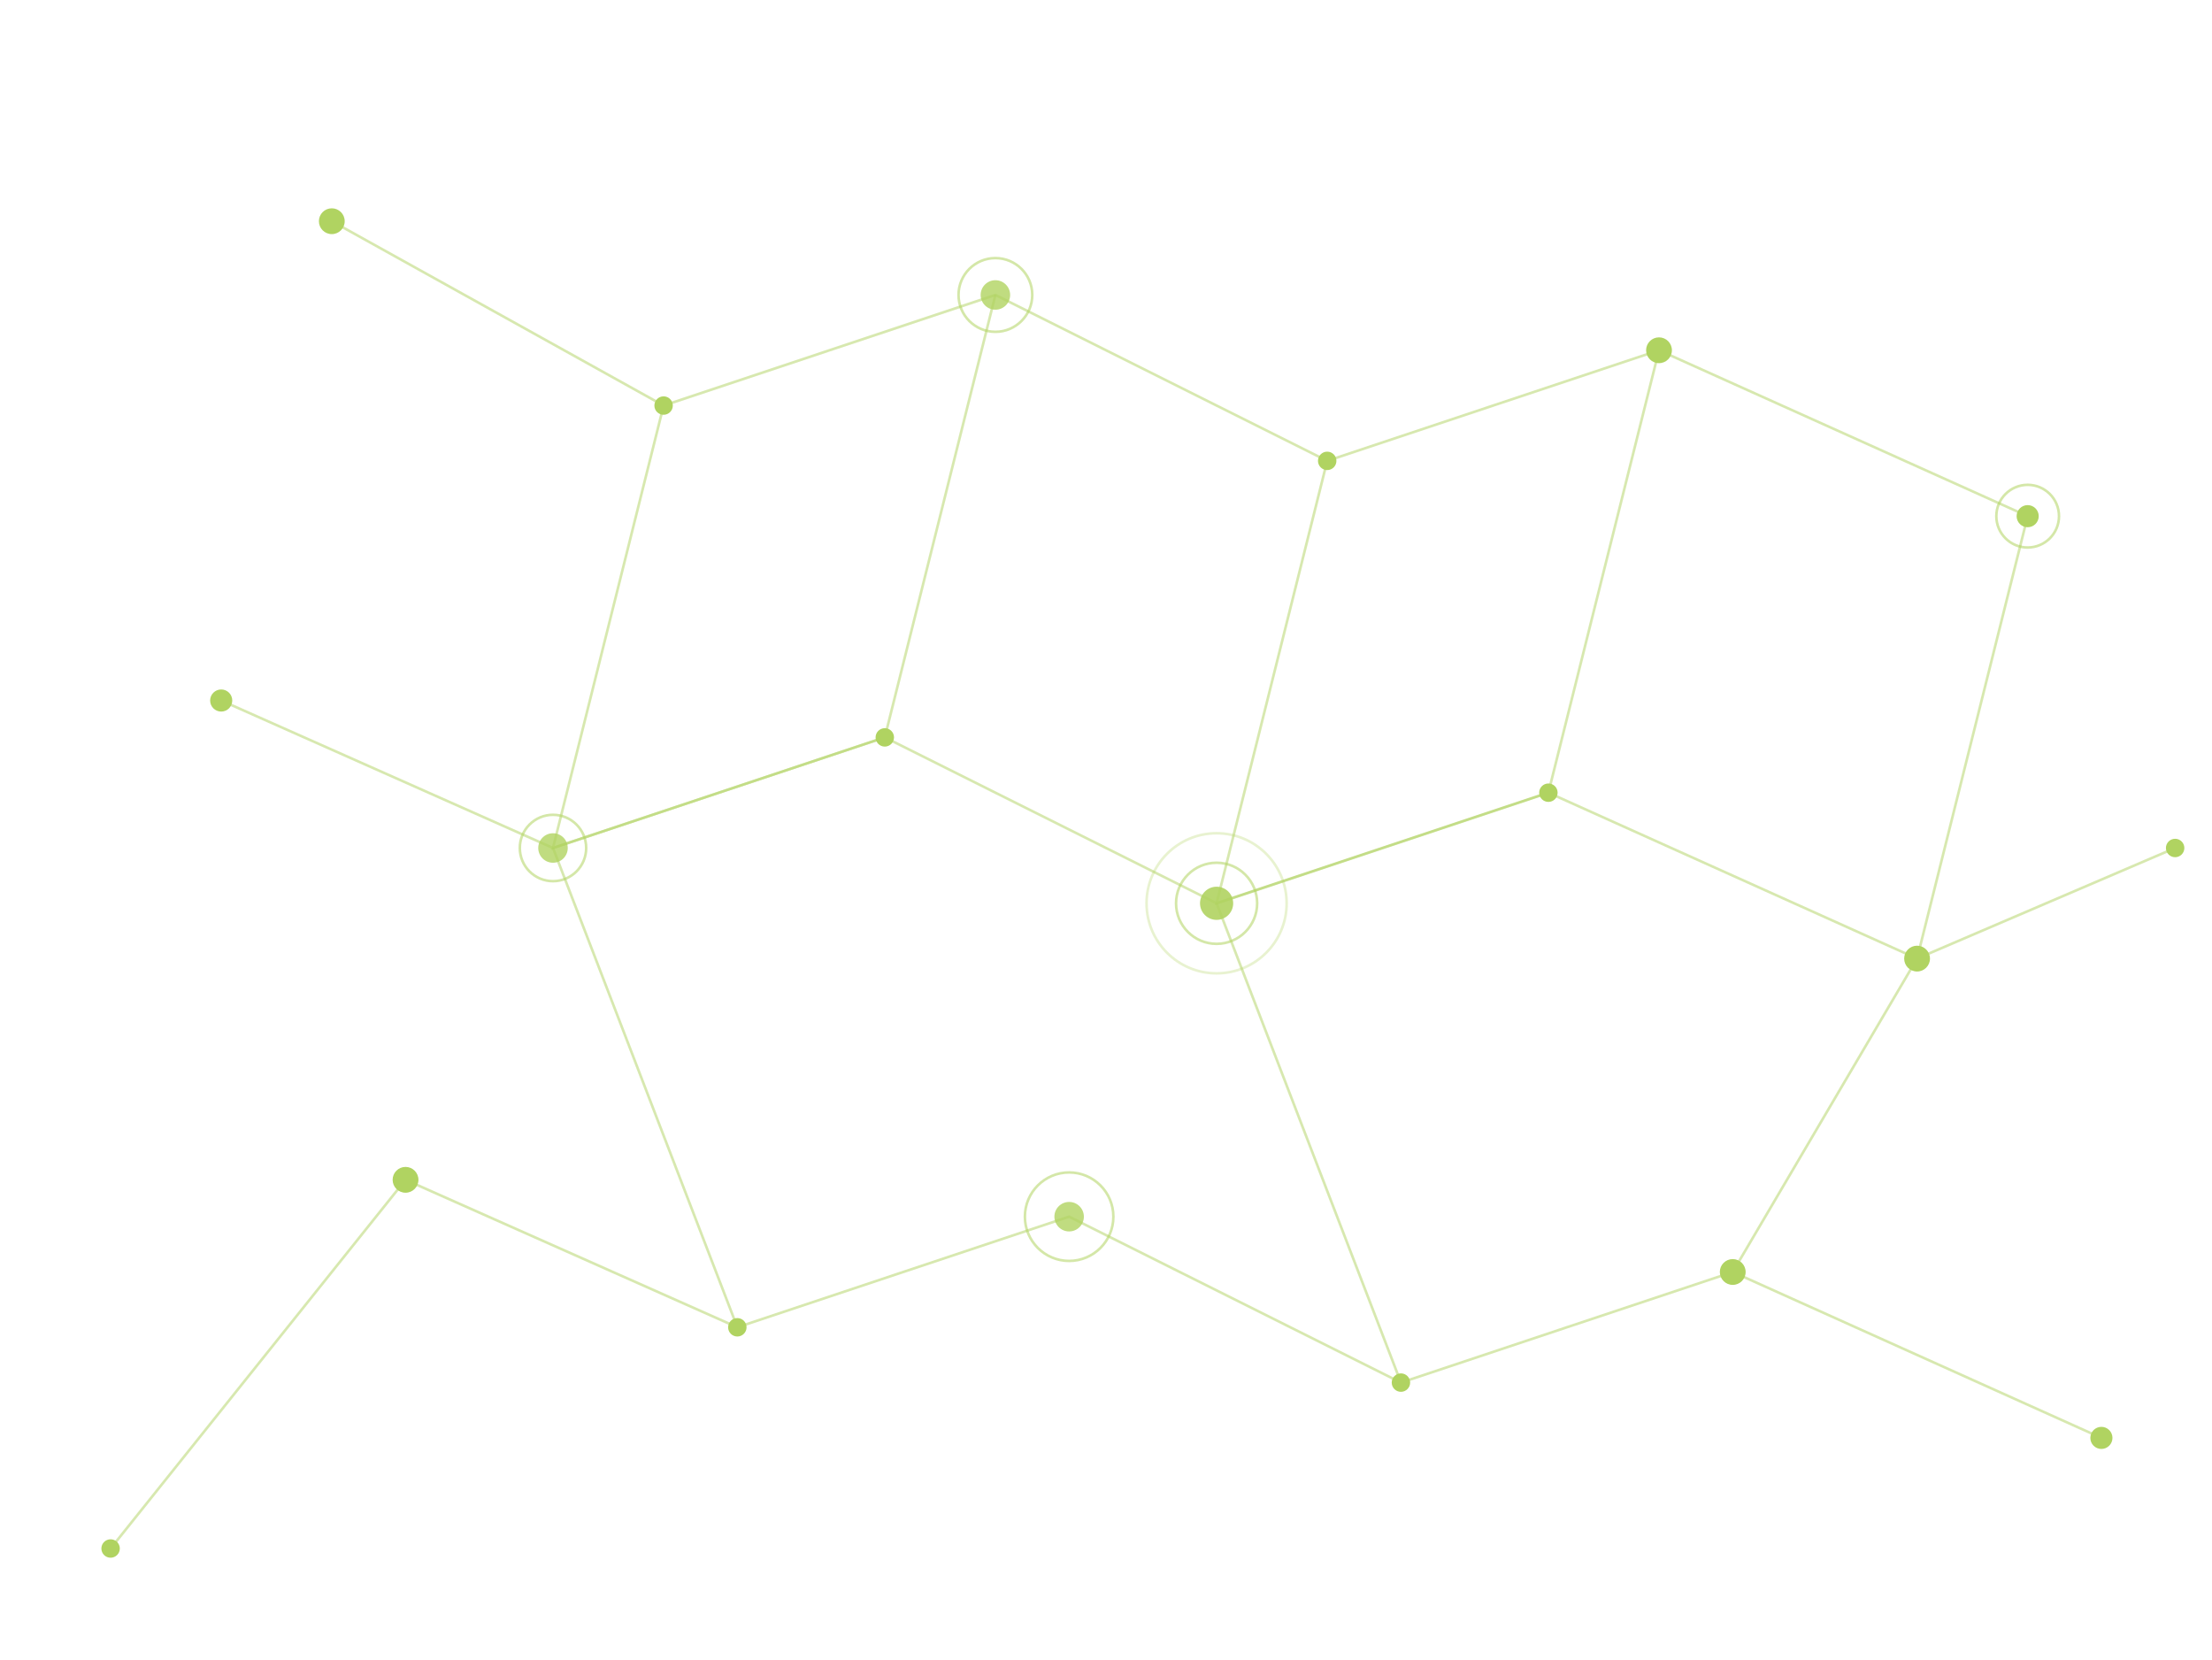
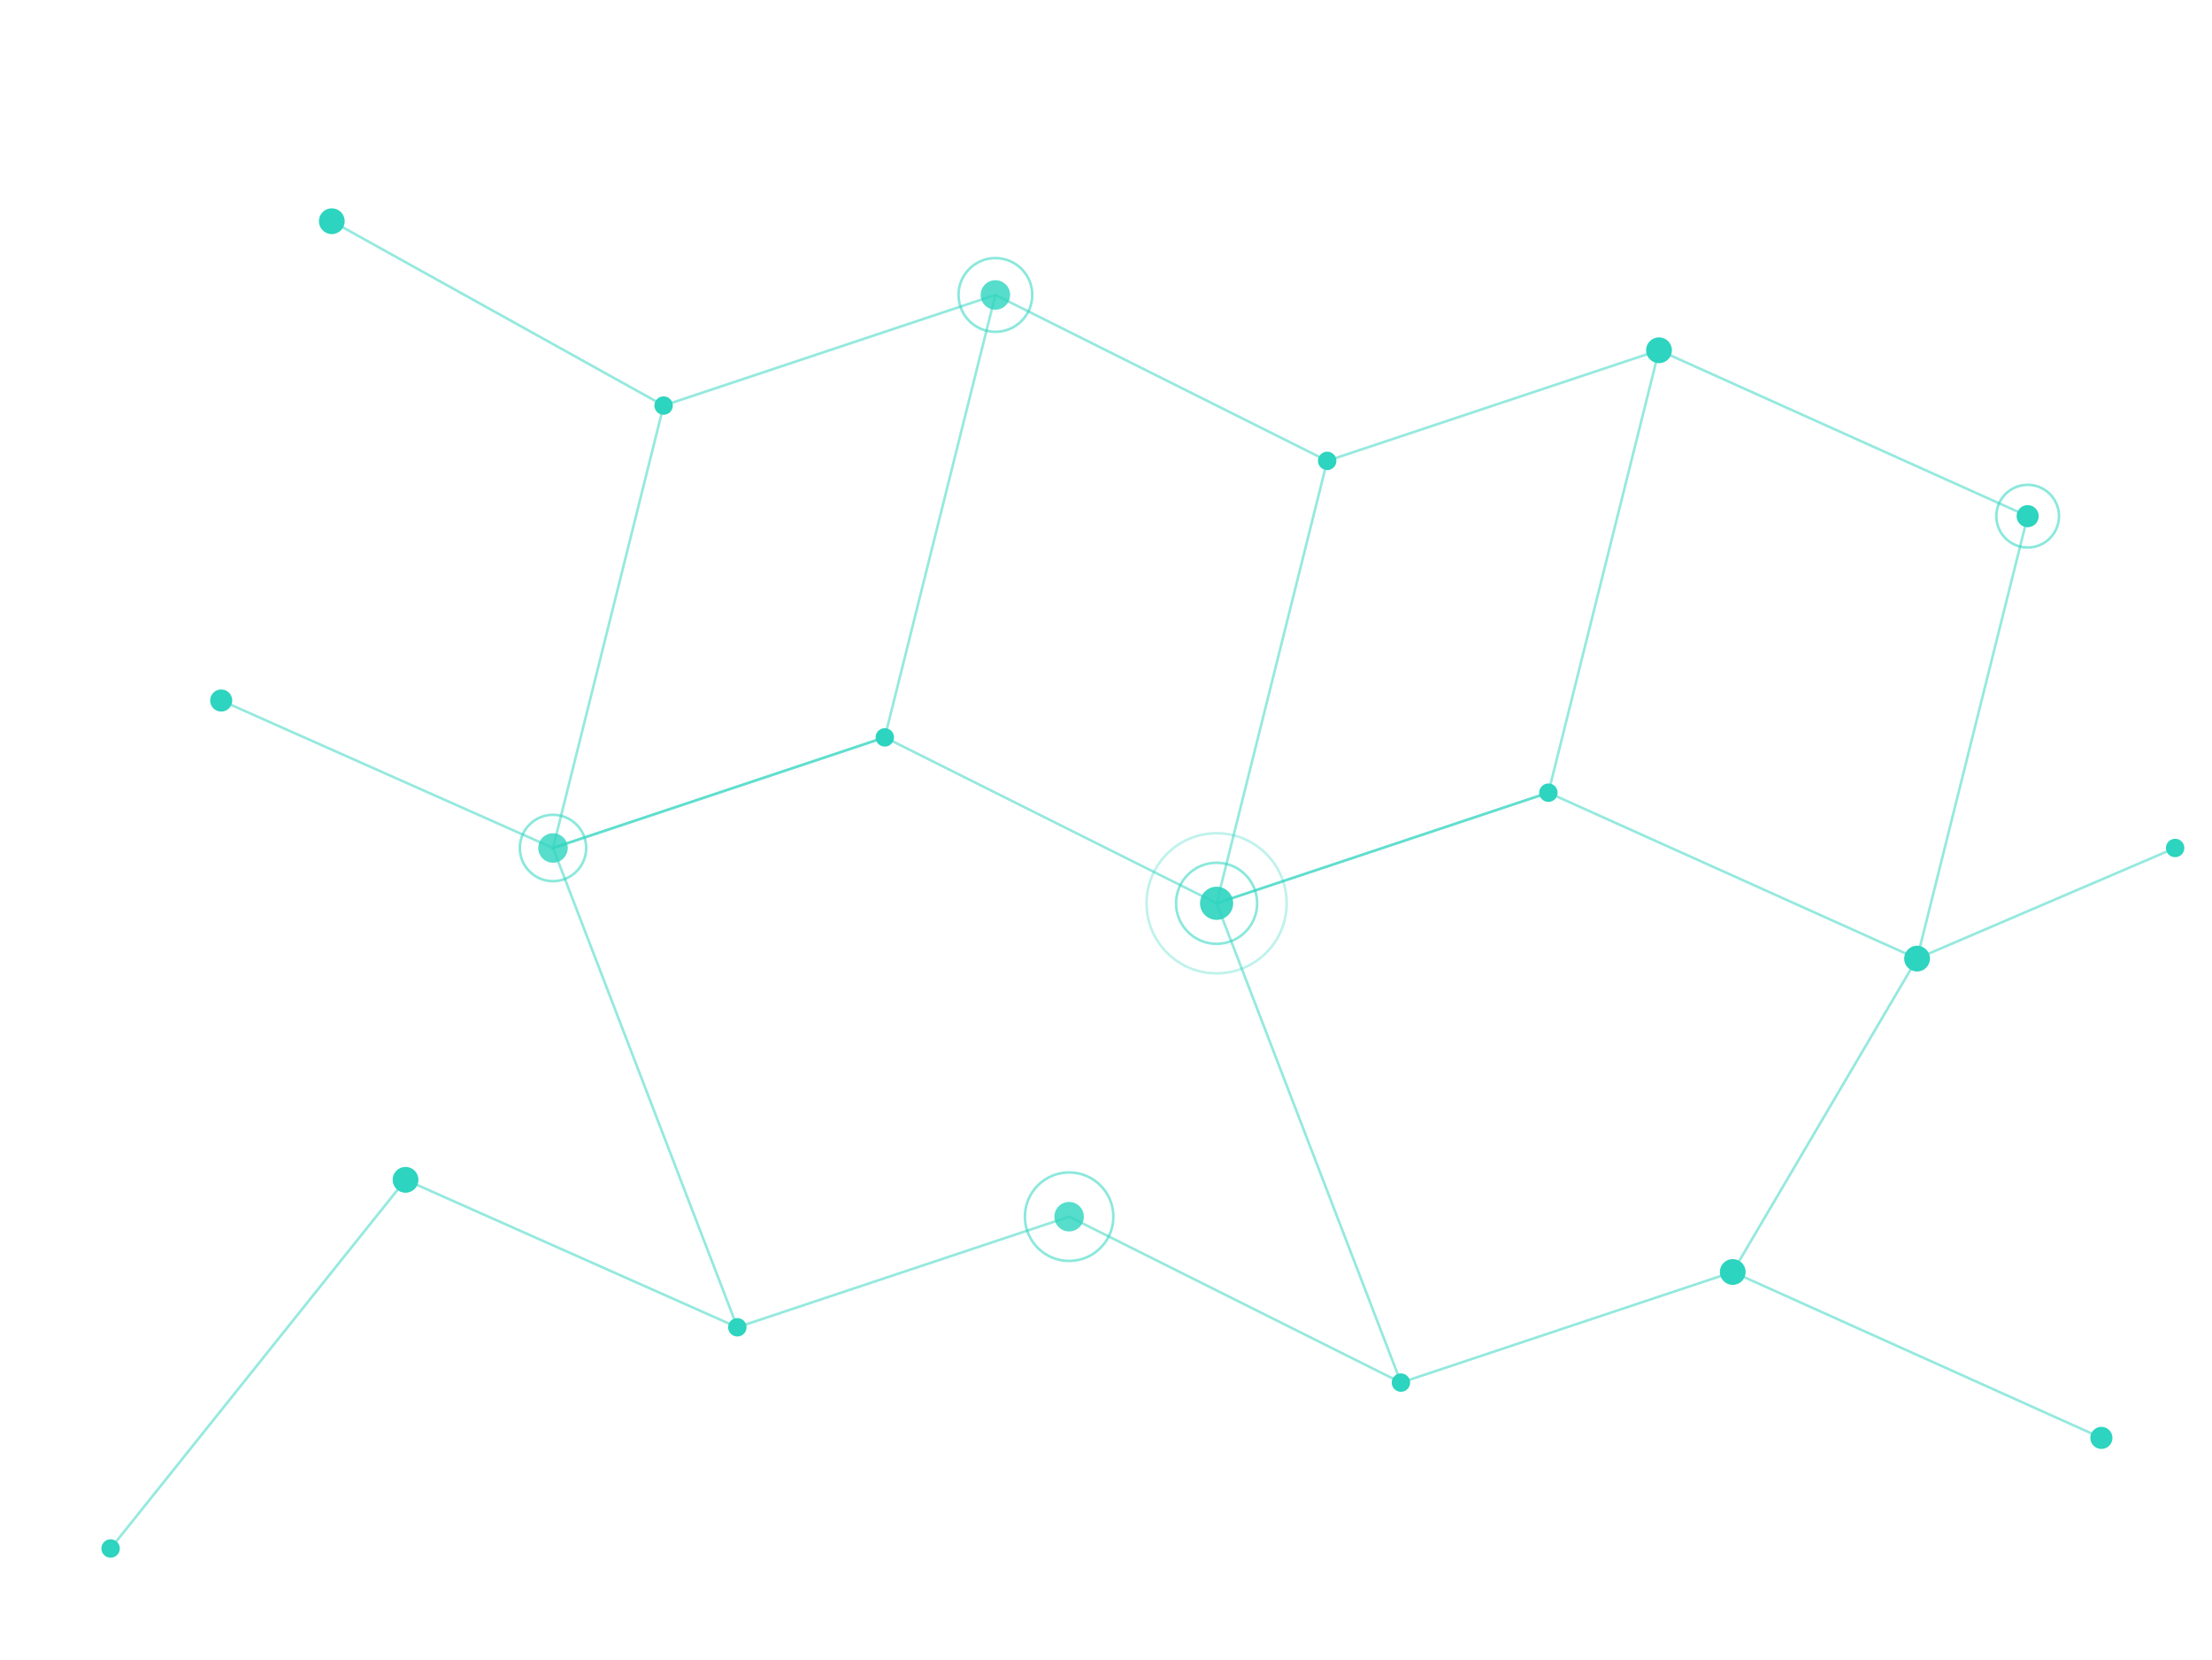
<svg xmlns="http://www.w3.org/2000/svg" viewBox="0 0 1200 900" fill="none">
-   <g stroke="#B0D361" stroke-opacity="0.5" stroke-width="1.4">
+   <g stroke="#2DD4BF" stroke-opacity="0.5" stroke-width="1.4">
    <path d="M180 120 360 220 540 160 720 250 900 190 1100 280" />
    <path d="M120 380 300 460 480 400 660 490 840 430 1040 520 1180 460" />
    <path d="M220 640 400 720 580 660 760 750 940 690 1140 780" />
    <path d="M360 220 300 460 480 400 540 160" />
    <path d="M720 250 660 490 840 430 900 190" />
    <path d="M400 720 300 460" />
    <path d="M760 750 660 490" />
    <path d="M1040 520 940 690" />
    <path d="M60 840 220 640" />
    <path d="M1100 280 1040 520" />
  </g>
-   <g fill="#B0D361">
+   <g fill="#2DD4BF">
    <circle cx="180" cy="120" r="7" />
    <circle cx="360" cy="220" r="5" />
    <circle cx="540" cy="160" r="8" fill-opacity="0.8" />
    <circle cx="720" cy="250" r="5" />
    <circle cx="900" cy="190" r="7" />
    <circle cx="1100" cy="280" r="6" />
    <circle cx="120" cy="380" r="6" />
    <circle cx="300" cy="460" r="8" fill-opacity="0.8" />
    <circle cx="480" cy="400" r="5" />
    <circle cx="660" cy="490" r="9" fill-opacity="0.9" />
    <circle cx="840" cy="430" r="5" />
    <circle cx="1040" cy="520" r="7" />
    <circle cx="1180" cy="460" r="5" />
    <circle cx="220" cy="640" r="7" />
    <circle cx="400" cy="720" r="5" />
    <circle cx="580" cy="660" r="8" fill-opacity="0.8" />
    <circle cx="760" cy="750" r="5" />
    <circle cx="940" cy="690" r="7" />
    <circle cx="1140" cy="780" r="6" />
    <circle cx="60" cy="840" r="5" />
  </g>
-   <g stroke="#B0D361" stroke-opacity="0.55" stroke-width="1.4" fill="none">
+   <g stroke="#2DD4BF" stroke-opacity="0.55" stroke-width="1.4" fill="none">
    <circle cx="660" cy="490" r="22" />
    <circle cx="660" cy="490" r="38" stroke-opacity="0.3" />
    <circle cx="540" cy="160" r="20" />
    <circle cx="300" cy="460" r="18" />
    <circle cx="580" cy="660" r="24" />
    <circle cx="1100" cy="280" r="17" />
  </g>
</svg>
